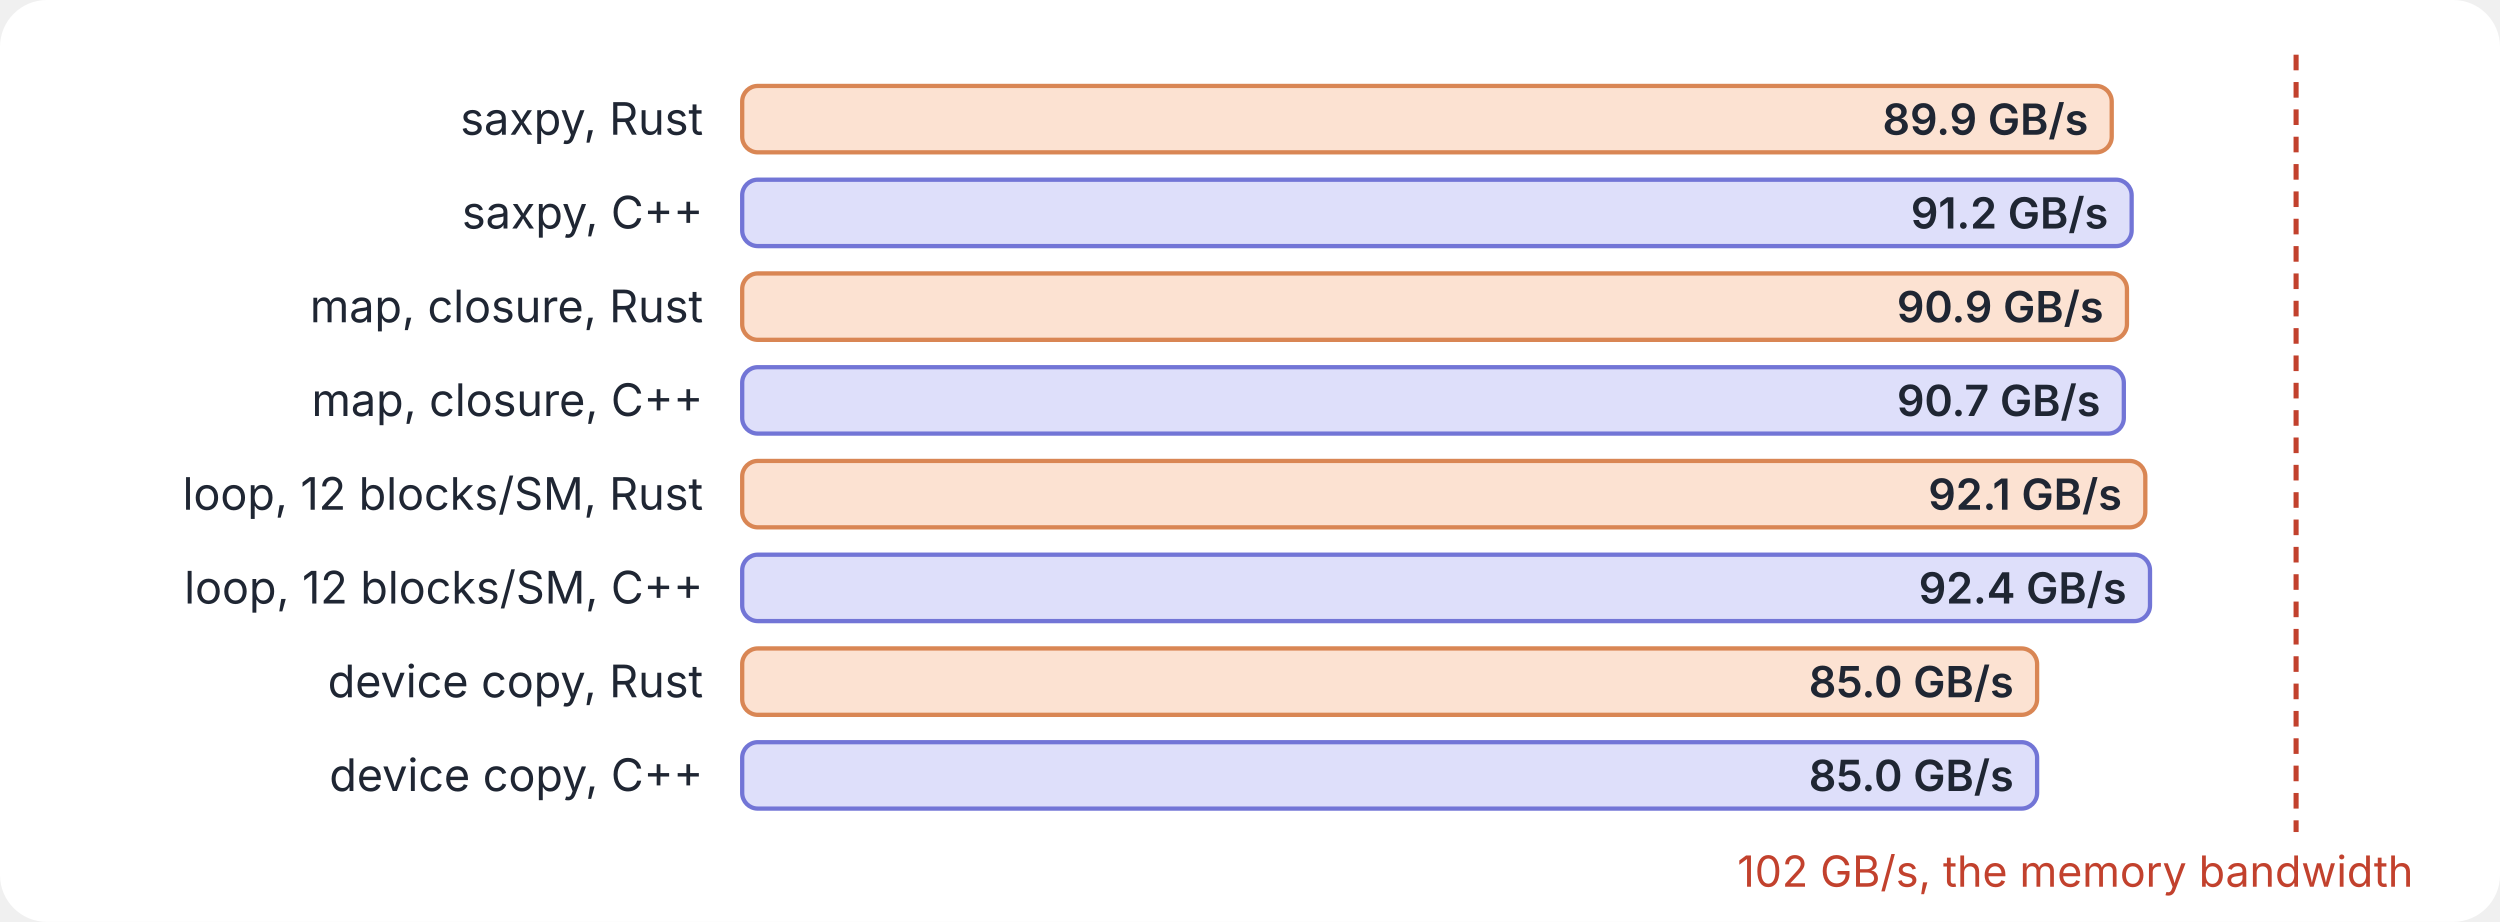
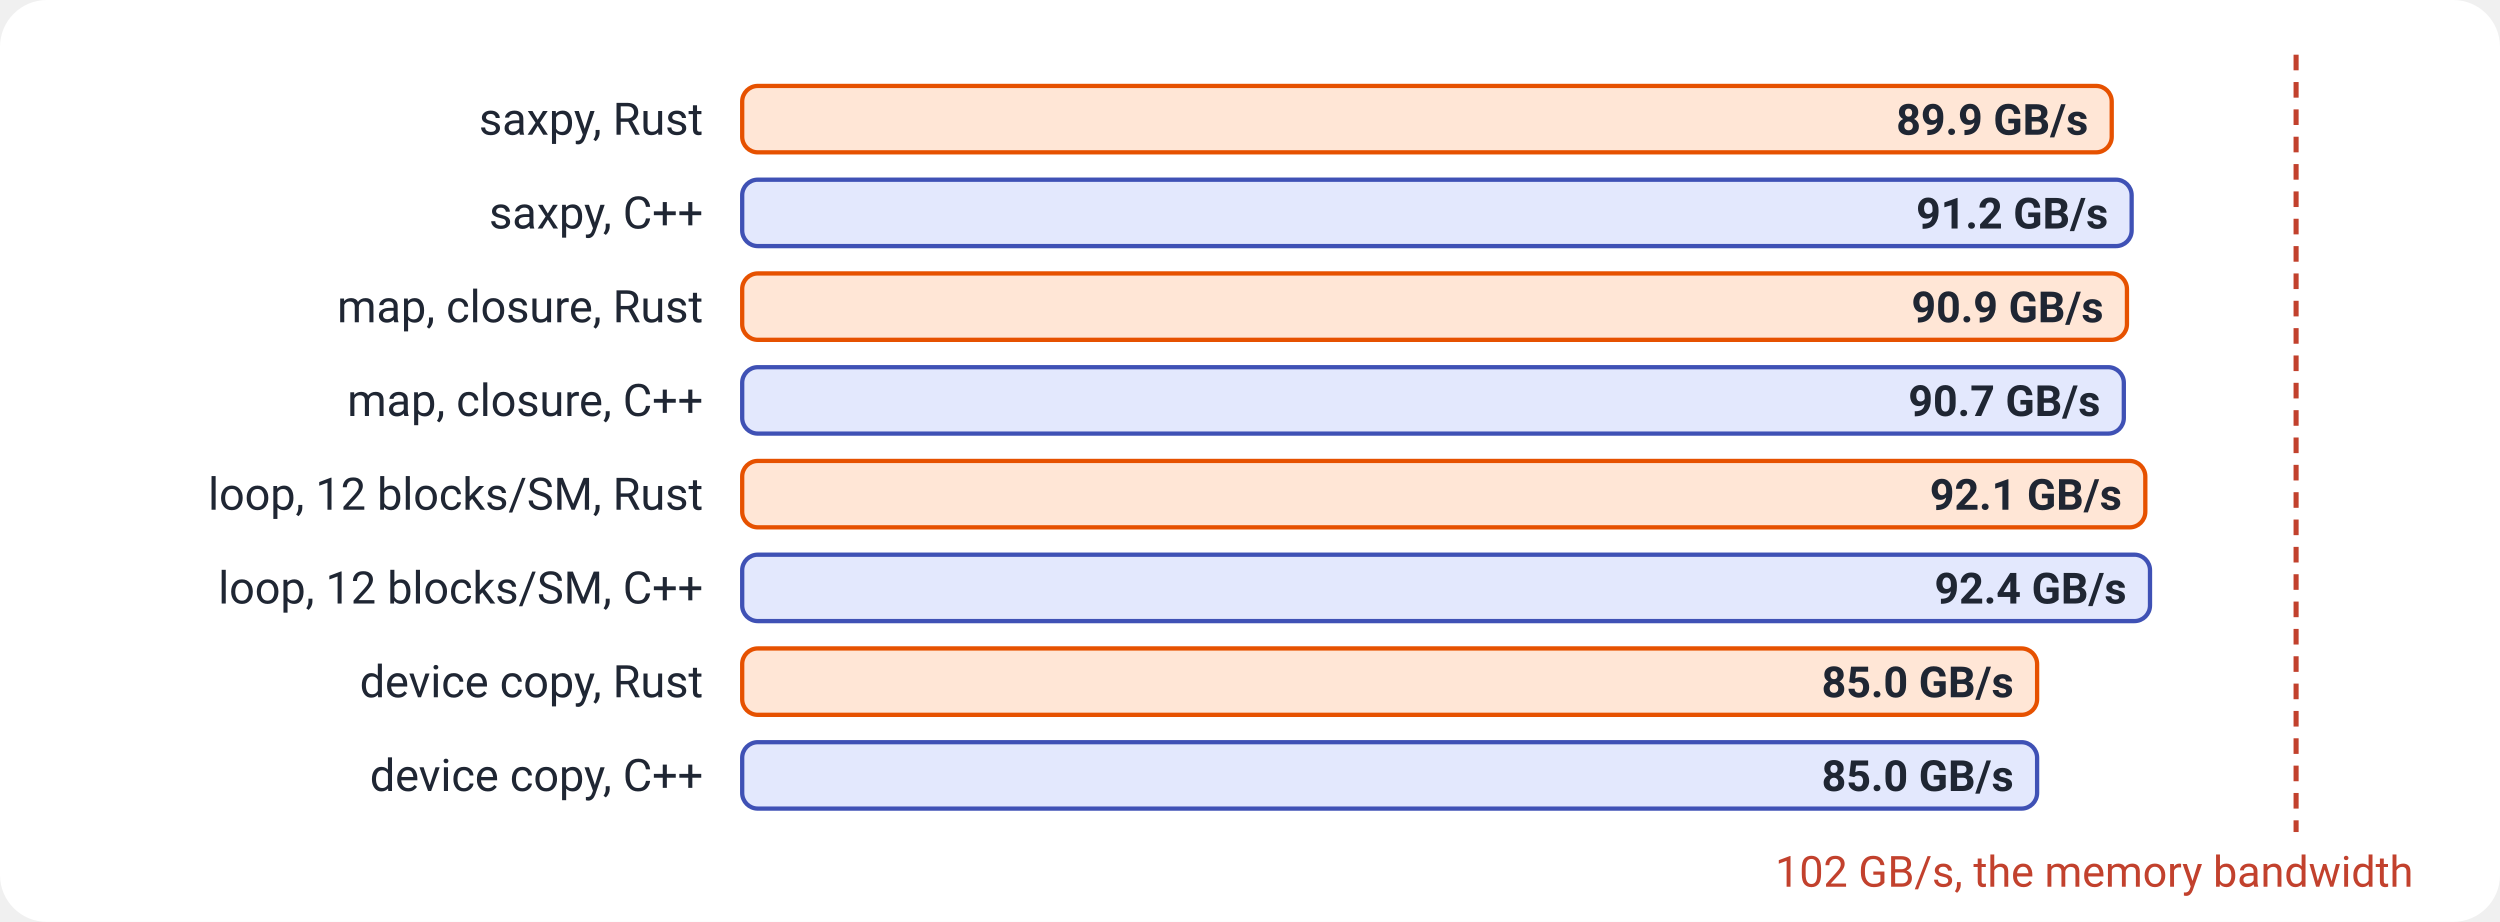
<svg xmlns="http://www.w3.org/2000/svg" viewBox="0 0 640 236" width="640" height="236" role="img" aria-label="Measured rates on the Jetson Orin NX, Rust and C++: saxpy 89.9 and 91.2 GB/s; map with a closure or lambda 90.9 and 90.7 GB/s; grid-stride loop with 12 blocks per SM 92.1 and 92.4 GB/s; the driver's device-to-device copy 85.0 GB/s in both. A dashed line marks 102 GB/s.">
  <style>
-     text { font-family: Inter, "Segoe UI", "Helvetica Neue", Helvetica, Arial, sans-serif; }
+     text { font-family: Roboto, Inter, "Segoe UI", "Helvetica Neue", Arial, sans-serif; }
    .mono { font-family: "JetBrains Mono", "SF Mono", Menlo, Consolas, monospace; }
  </style>
  <defs>
-     <marker id="m-hi" viewBox="0 0 10 10" refX="8.5" refY="5" markerUnits="userSpaceOnUse" markerWidth="9" markerHeight="9" orient="auto">
-       <path d="M0.5,1 L9,5 L0.5,9 Z" fill="#4F52C4" />
+     <marker id="m-hi" viewBox="0 0 10 10" refX="8.5" refY="5" markerUnits="userSpaceOnUse" markerWidth="12" markerHeight="12" orient="auto">
+       <path d="M0.5,1 L9.5,5 L0.5,9 Z" fill="#3F51B5" />
    </marker>
-     <marker id="m-grey" viewBox="0 0 10 10" refX="8.5" refY="5" markerUnits="userSpaceOnUse" markerWidth="9" markerHeight="9" orient="auto">
-       <path d="M0.5,1 L9,5 L0.5,9 Z" fill="#8A94A3" />
+     <marker id="m-grey" viewBox="0 0 10 10" refX="8.5" refY="5" markerUnits="userSpaceOnUse" markerWidth="12" markerHeight="12" orient="auto">
+       <path d="M0.5,1 L9.5,5 L0.5,9 Z" fill="#8E99A8" />
    </marker>
-     <marker id="m-red" viewBox="0 0 10 10" refX="8.5" refY="5" markerUnits="userSpaceOnUse" markerWidth="9" markerHeight="9" orient="auto">
-       <path d="M0.5,1 L9,5 L0.5,9 Z" fill="#C2412D" />
+     <marker id="m-red" viewBox="0 0 10 10" refX="8.5" refY="5" markerUnits="userSpaceOnUse" markerWidth="12" markerHeight="12" orient="auto">
+       <path d="M0.5,1 L9.5,5 L0.5,9 Z" fill="#C2412D" />
    </marker>
-     <marker id="m-ink" viewBox="0 0 10 10" refX="8.5" refY="5" markerUnits="userSpaceOnUse" markerWidth="9" markerHeight="9" orient="auto">
-       <path d="M0.5,1 L9,5 L0.5,9 Z" fill="#1F2633" />
+     <marker id="m-ink" viewBox="0 0 10 10" refX="8.5" refY="5" markerUnits="userSpaceOnUse" markerWidth="12" markerHeight="12" orient="auto">
+       <path d="M0.5,1 L9.5,5 L0.5,9 Z" fill="#1F2633" />
    </marker>
-     <marker id="m-green" viewBox="0 0 10 10" refX="8.5" refY="5" markerUnits="userSpaceOnUse" markerWidth="9" markerHeight="9" orient="auto">
-       <path d="M0.5,1 L9,5 L0.5,9 Z" fill="#2E8B57" />
+     <marker id="m-green" viewBox="0 0 10 10" refX="8.5" refY="5" markerUnits="userSpaceOnUse" markerWidth="12" markerHeight="12" orient="auto">
+       <path d="M0.5,1 L9.5,5 L0.5,9 Z" fill="#2E8B57" />
    </marker>
-     <marker id="m-blue" viewBox="0 0 10 10" refX="8.5" refY="5" markerUnits="userSpaceOnUse" markerWidth="9" markerHeight="9" orient="auto">
-       <path d="M0.5,1 L9,5 L0.5,9 Z" fill="#7275D6" />
+     <marker id="m-blue" viewBox="0 0 10 10" refX="8.5" refY="5" markerUnits="userSpaceOnUse" markerWidth="12" markerHeight="12" orient="auto">
+       <path d="M0.5,1 L9.5,5 L0.5,9 Z" fill="#3F51B5" />
    </marker>
-     <marker id="m-mint" viewBox="0 0 10 10" refX="8.5" refY="5" markerUnits="userSpaceOnUse" markerWidth="9" markerHeight="9" orient="auto">
-       <path d="M0.5,1 L9,5 L0.5,9 Z" fill="#3F9F80" />
+     <marker id="m-mint" viewBox="0 0 10 10" refX="8.5" refY="5" markerUnits="userSpaceOnUse" markerWidth="12" markerHeight="12" orient="auto">
+       <path d="M0.5,1 L9.5,5 L0.5,9 Z" fill="#00897B" />
    </marker>
-     <marker id="m-peach" viewBox="0 0 10 10" refX="8.5" refY="5" markerUnits="userSpaceOnUse" markerWidth="9" markerHeight="9" orient="auto">
-       <path d="M0.5,1 L9,5 L0.5,9 Z" fill="#D98654" />
+     <marker id="m-peach" viewBox="0 0 10 10" refX="8.5" refY="5" markerUnits="userSpaceOnUse" markerWidth="12" markerHeight="12" orient="auto">
+       <path d="M0.5,1 L9.5,5 L0.5,9 Z" fill="#E65100" />
    </marker>
-     <marker id="m-pink" viewBox="0 0 10 10" refX="8.5" refY="5" markerUnits="userSpaceOnUse" markerWidth="9" markerHeight="9" orient="auto">
-       <path d="M0.5,1 L9,5 L0.5,9 Z" fill="#CC6A91" />
+     <marker id="m-pink" viewBox="0 0 10 10" refX="8.5" refY="5" markerUnits="userSpaceOnUse" markerWidth="12" markerHeight="12" orient="auto">
+       <path d="M0.5,1 L9.5,5 L0.5,9 Z" fill="#C2185B" />
    </marker>
+     <filter id="elev" x="-20%" y="-20%" width="140%" height="160%">
+       <feDropShadow dx="0" dy="1.5" stdDeviation="1.6" flood-color="#1F2633" flood-opacity="0.18" />
+     </filter>
  </defs>
  <rect width="640" height="236" rx="12" fill="#FFFFFF" />
  <text x="180.0" y="34.5" font-size="11.5" fill="#1F2633" text-anchor="end" font-weight="400" xml:space="preserve">saxpy, Rust</text>
-   <rect x="190.0" y="22.0" width="350.6" height="17.0" rx="4" fill="#FCE2D2" stroke="#D98654" stroke-width="1.1" />
+   <rect x="190.0" y="22.0" width="350.6" height="17.0" rx="4" fill="#FFE6D6" stroke="#E65100" stroke-width="1.1" />
  <text x="534.6" y="34.5" font-size="11" fill="#1F2633" text-anchor="end" font-weight="600" xml:space="preserve">89.9 GB/s</text>
  <text x="180.0" y="58.5" font-size="11.5" fill="#1F2633" text-anchor="end" font-weight="400" xml:space="preserve">saxpy, C++</text>
-   <rect x="190.0" y="46.0" width="355.7" height="17.0" rx="4" fill="#DEDFFA" stroke="#7275D6" stroke-width="1.1" />
+   <rect x="190.0" y="46.0" width="355.7" height="17.0" rx="4" fill="#E3E8FD" stroke="#3F51B5" stroke-width="1.1" />
  <text x="539.7" y="58.5" font-size="11" fill="#1F2633" text-anchor="end" font-weight="600" xml:space="preserve">91.2 GB/s</text>
  <text x="180.0" y="82.5" font-size="11.5" fill="#1F2633" text-anchor="end" font-weight="400" xml:space="preserve">map, closure, Rust</text>
-   <rect x="190.0" y="70.0" width="354.5" height="17.0" rx="4" fill="#FCE2D2" stroke="#D98654" stroke-width="1.1" />
+   <rect x="190.0" y="70.0" width="354.5" height="17.0" rx="4" fill="#FFE6D6" stroke="#E65100" stroke-width="1.1" />
  <text x="538.5" y="82.5" font-size="11" fill="#1F2633" text-anchor="end" font-weight="600" xml:space="preserve">90.9 GB/s</text>
  <text x="180.0" y="106.5" font-size="11.5" fill="#1F2633" text-anchor="end" font-weight="400" xml:space="preserve">map, closure, C++</text>
-   <rect x="190.0" y="94.0" width="353.7" height="17.0" rx="4" fill="#DEDFFA" stroke="#7275D6" stroke-width="1.1" />
+   <rect x="190.0" y="94.0" width="353.7" height="17.0" rx="4" fill="#E3E8FD" stroke="#3F51B5" stroke-width="1.1" />
  <text x="537.7" y="106.5" font-size="11" fill="#1F2633" text-anchor="end" font-weight="600" xml:space="preserve">90.7 GB/s</text>
  <text x="180.0" y="130.5" font-size="11.5" fill="#1F2633" text-anchor="end" font-weight="400" xml:space="preserve">loop, 12 blocks/SM, Rust</text>
-   <rect x="190.0" y="118.0" width="359.2" height="17.0" rx="4" fill="#FCE2D2" stroke="#D98654" stroke-width="1.1" />
+   <rect x="190.0" y="118.0" width="359.2" height="17.0" rx="4" fill="#FFE6D6" stroke="#E65100" stroke-width="1.1" />
  <text x="543.2" y="130.5" font-size="11" fill="#1F2633" text-anchor="end" font-weight="600" xml:space="preserve">92.1 GB/s</text>
  <text x="180.0" y="154.5" font-size="11.5" fill="#1F2633" text-anchor="end" font-weight="400" xml:space="preserve">loop, 12 blocks/SM, C++</text>
-   <rect x="190.0" y="142.0" width="360.4" height="17.0" rx="4" fill="#DEDFFA" stroke="#7275D6" stroke-width="1.1" />
+   <rect x="190.0" y="142.0" width="360.4" height="17.0" rx="4" fill="#E3E8FD" stroke="#3F51B5" stroke-width="1.1" />
  <text x="544.4" y="154.5" font-size="11" fill="#1F2633" text-anchor="end" font-weight="600" xml:space="preserve">92.4 GB/s</text>
  <text x="180.0" y="178.5" font-size="11.5" fill="#1F2633" text-anchor="end" font-weight="400" xml:space="preserve">device copy, Rust</text>
-   <rect x="190.0" y="166.0" width="331.5" height="17.0" rx="4" fill="#FCE2D2" stroke="#D98654" stroke-width="1.1" />
+   <rect x="190.0" y="166.0" width="331.5" height="17.0" rx="4" fill="#FFE6D6" stroke="#E65100" stroke-width="1.1" />
  <text x="515.5" y="178.5" font-size="11" fill="#1F2633" text-anchor="end" font-weight="600" xml:space="preserve">85.0 GB/s</text>
  <text x="180.0" y="202.5" font-size="11.5" fill="#1F2633" text-anchor="end" font-weight="400" xml:space="preserve">device copy, C++</text>
-   <rect x="190.0" y="190.0" width="331.5" height="17.0" rx="4" fill="#DEDFFA" stroke="#7275D6" stroke-width="1.1" />
+   <rect x="190.0" y="190.0" width="331.5" height="17.0" rx="4" fill="#E3E8FD" stroke="#3F51B5" stroke-width="1.1" />
  <text x="515.5" y="202.5" font-size="11" fill="#1F2633" text-anchor="end" font-weight="600" xml:space="preserve">85.0 GB/s</text>
  <line x1="587.8" y1="14.0" x2="587.8" y2="213.0" stroke="#C2412D" stroke-width="1.3" stroke-dasharray="4 3" />
  <text x="617.8" y="227.0" font-size="11" fill="#C2412D" text-anchor="end" font-weight="400" xml:space="preserve">102 GB/s, the memory bandwidth</text>
</svg>
